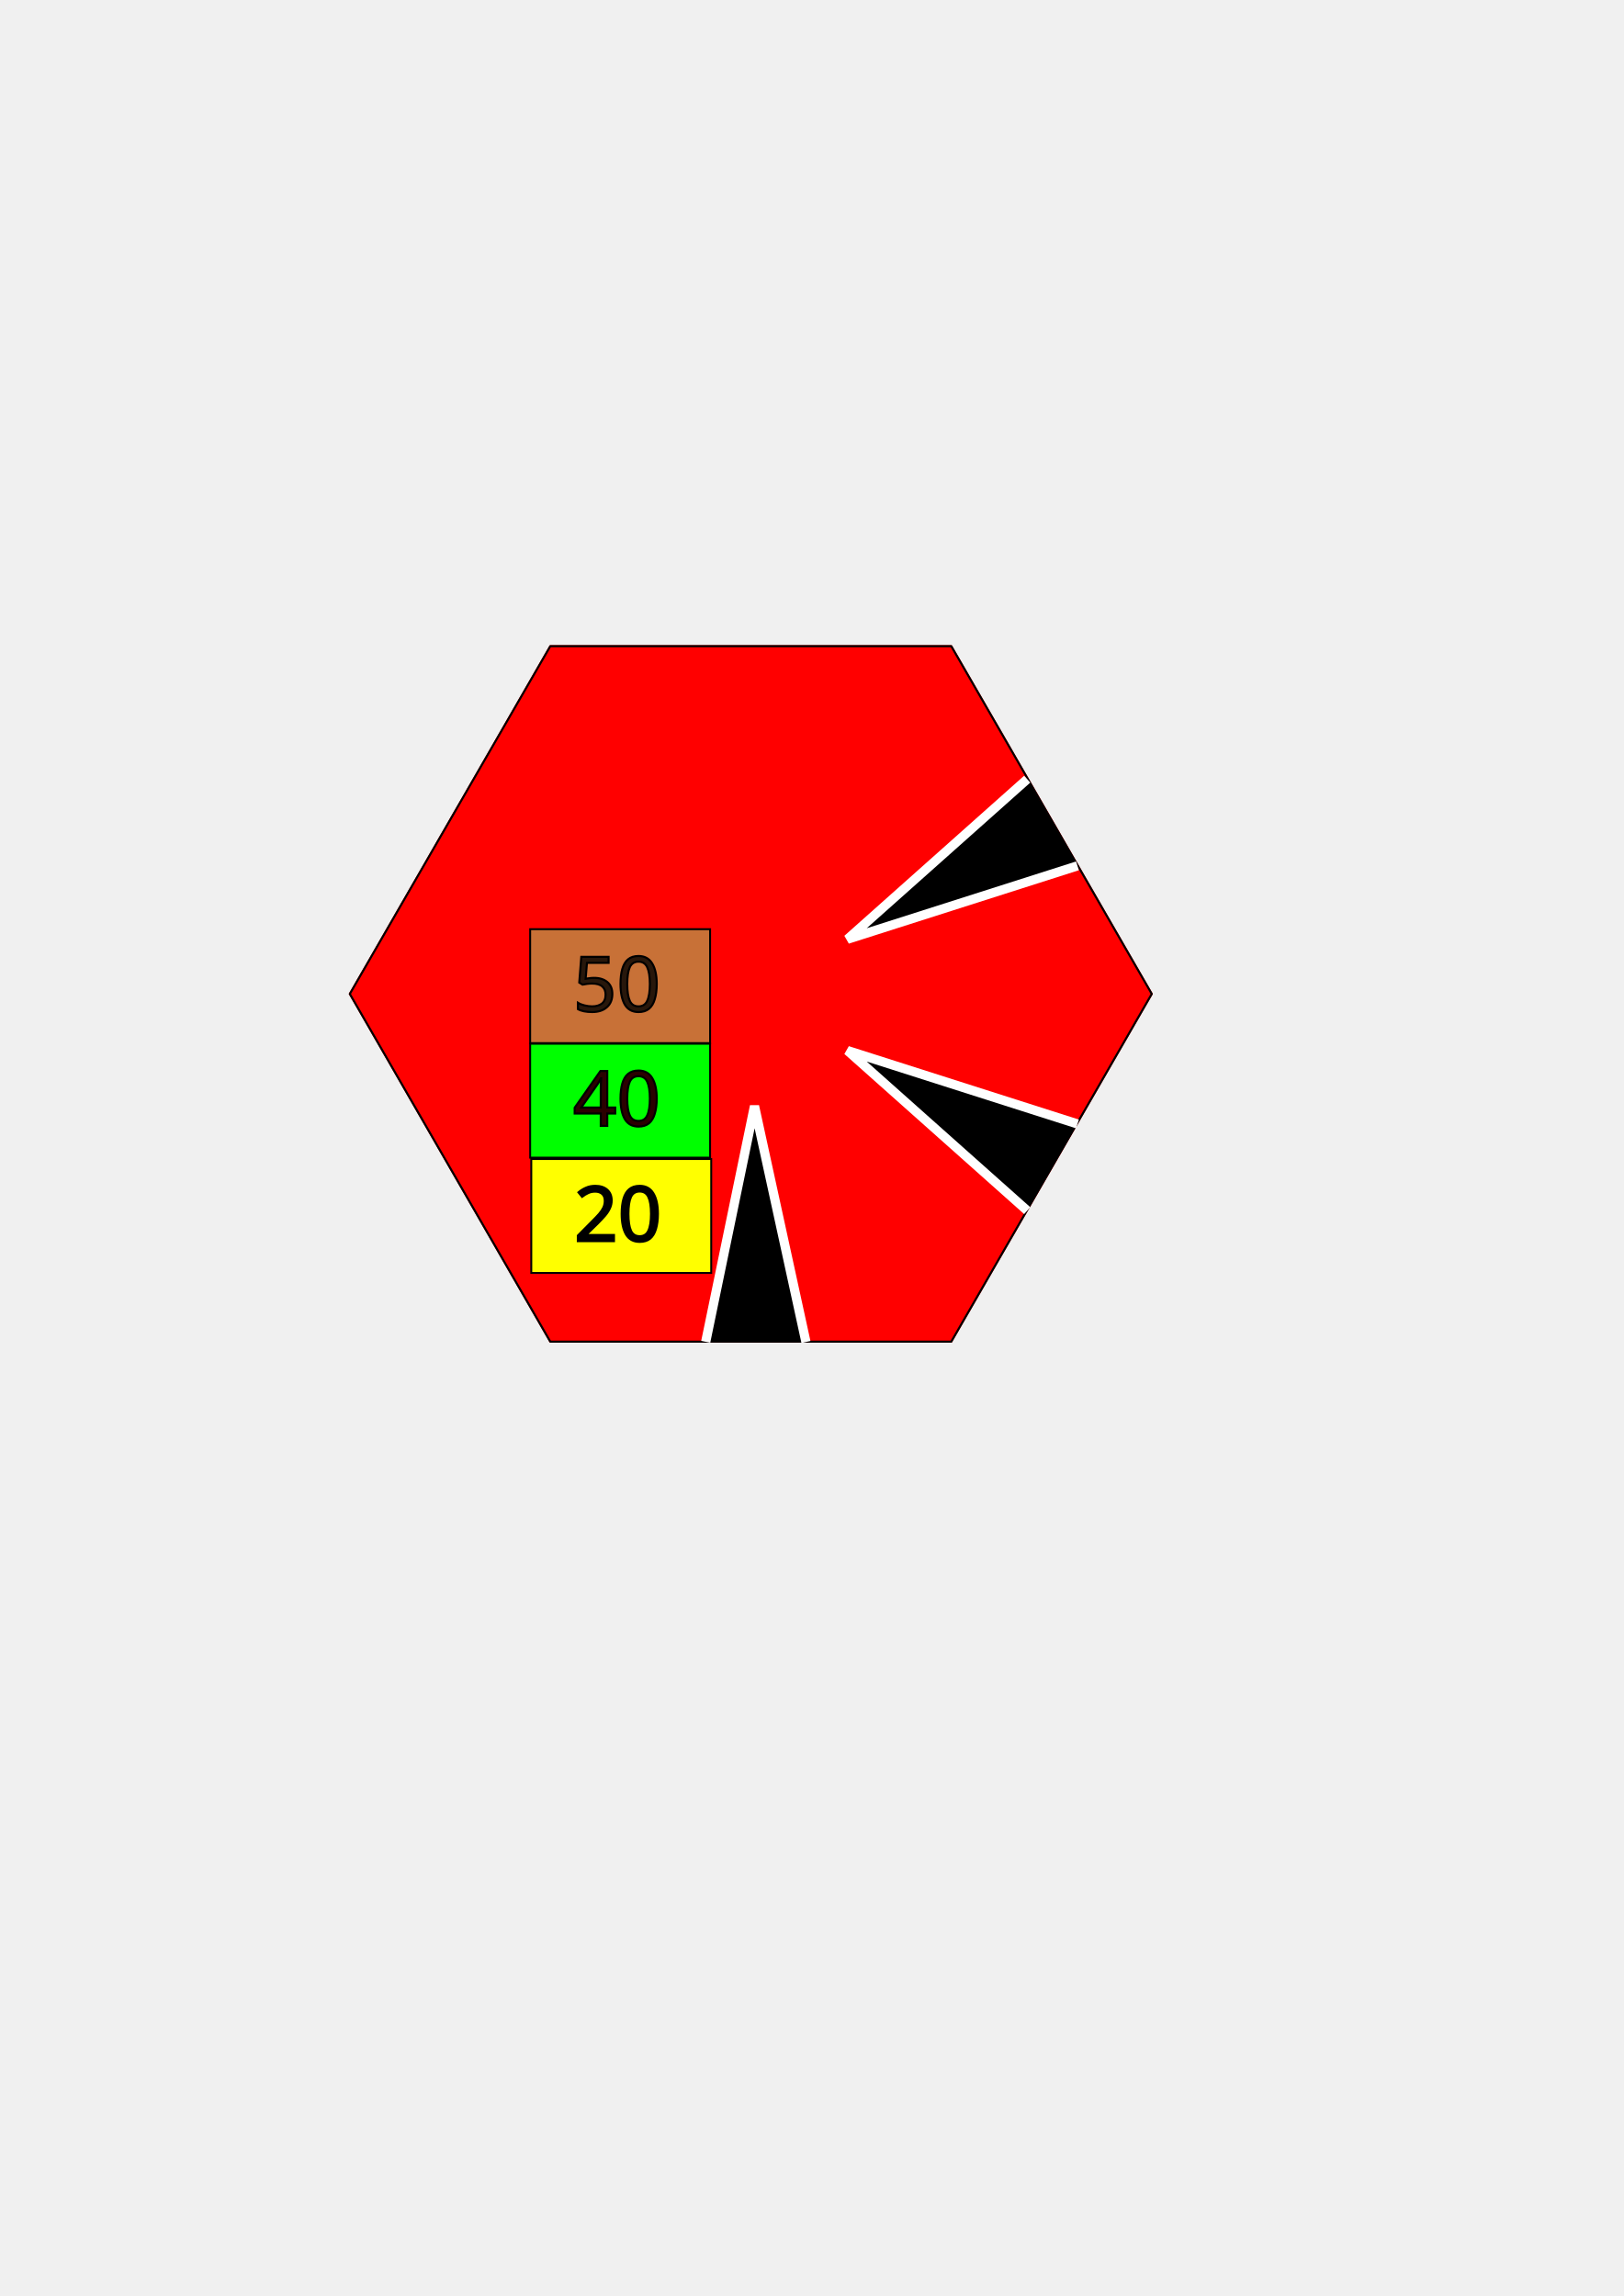
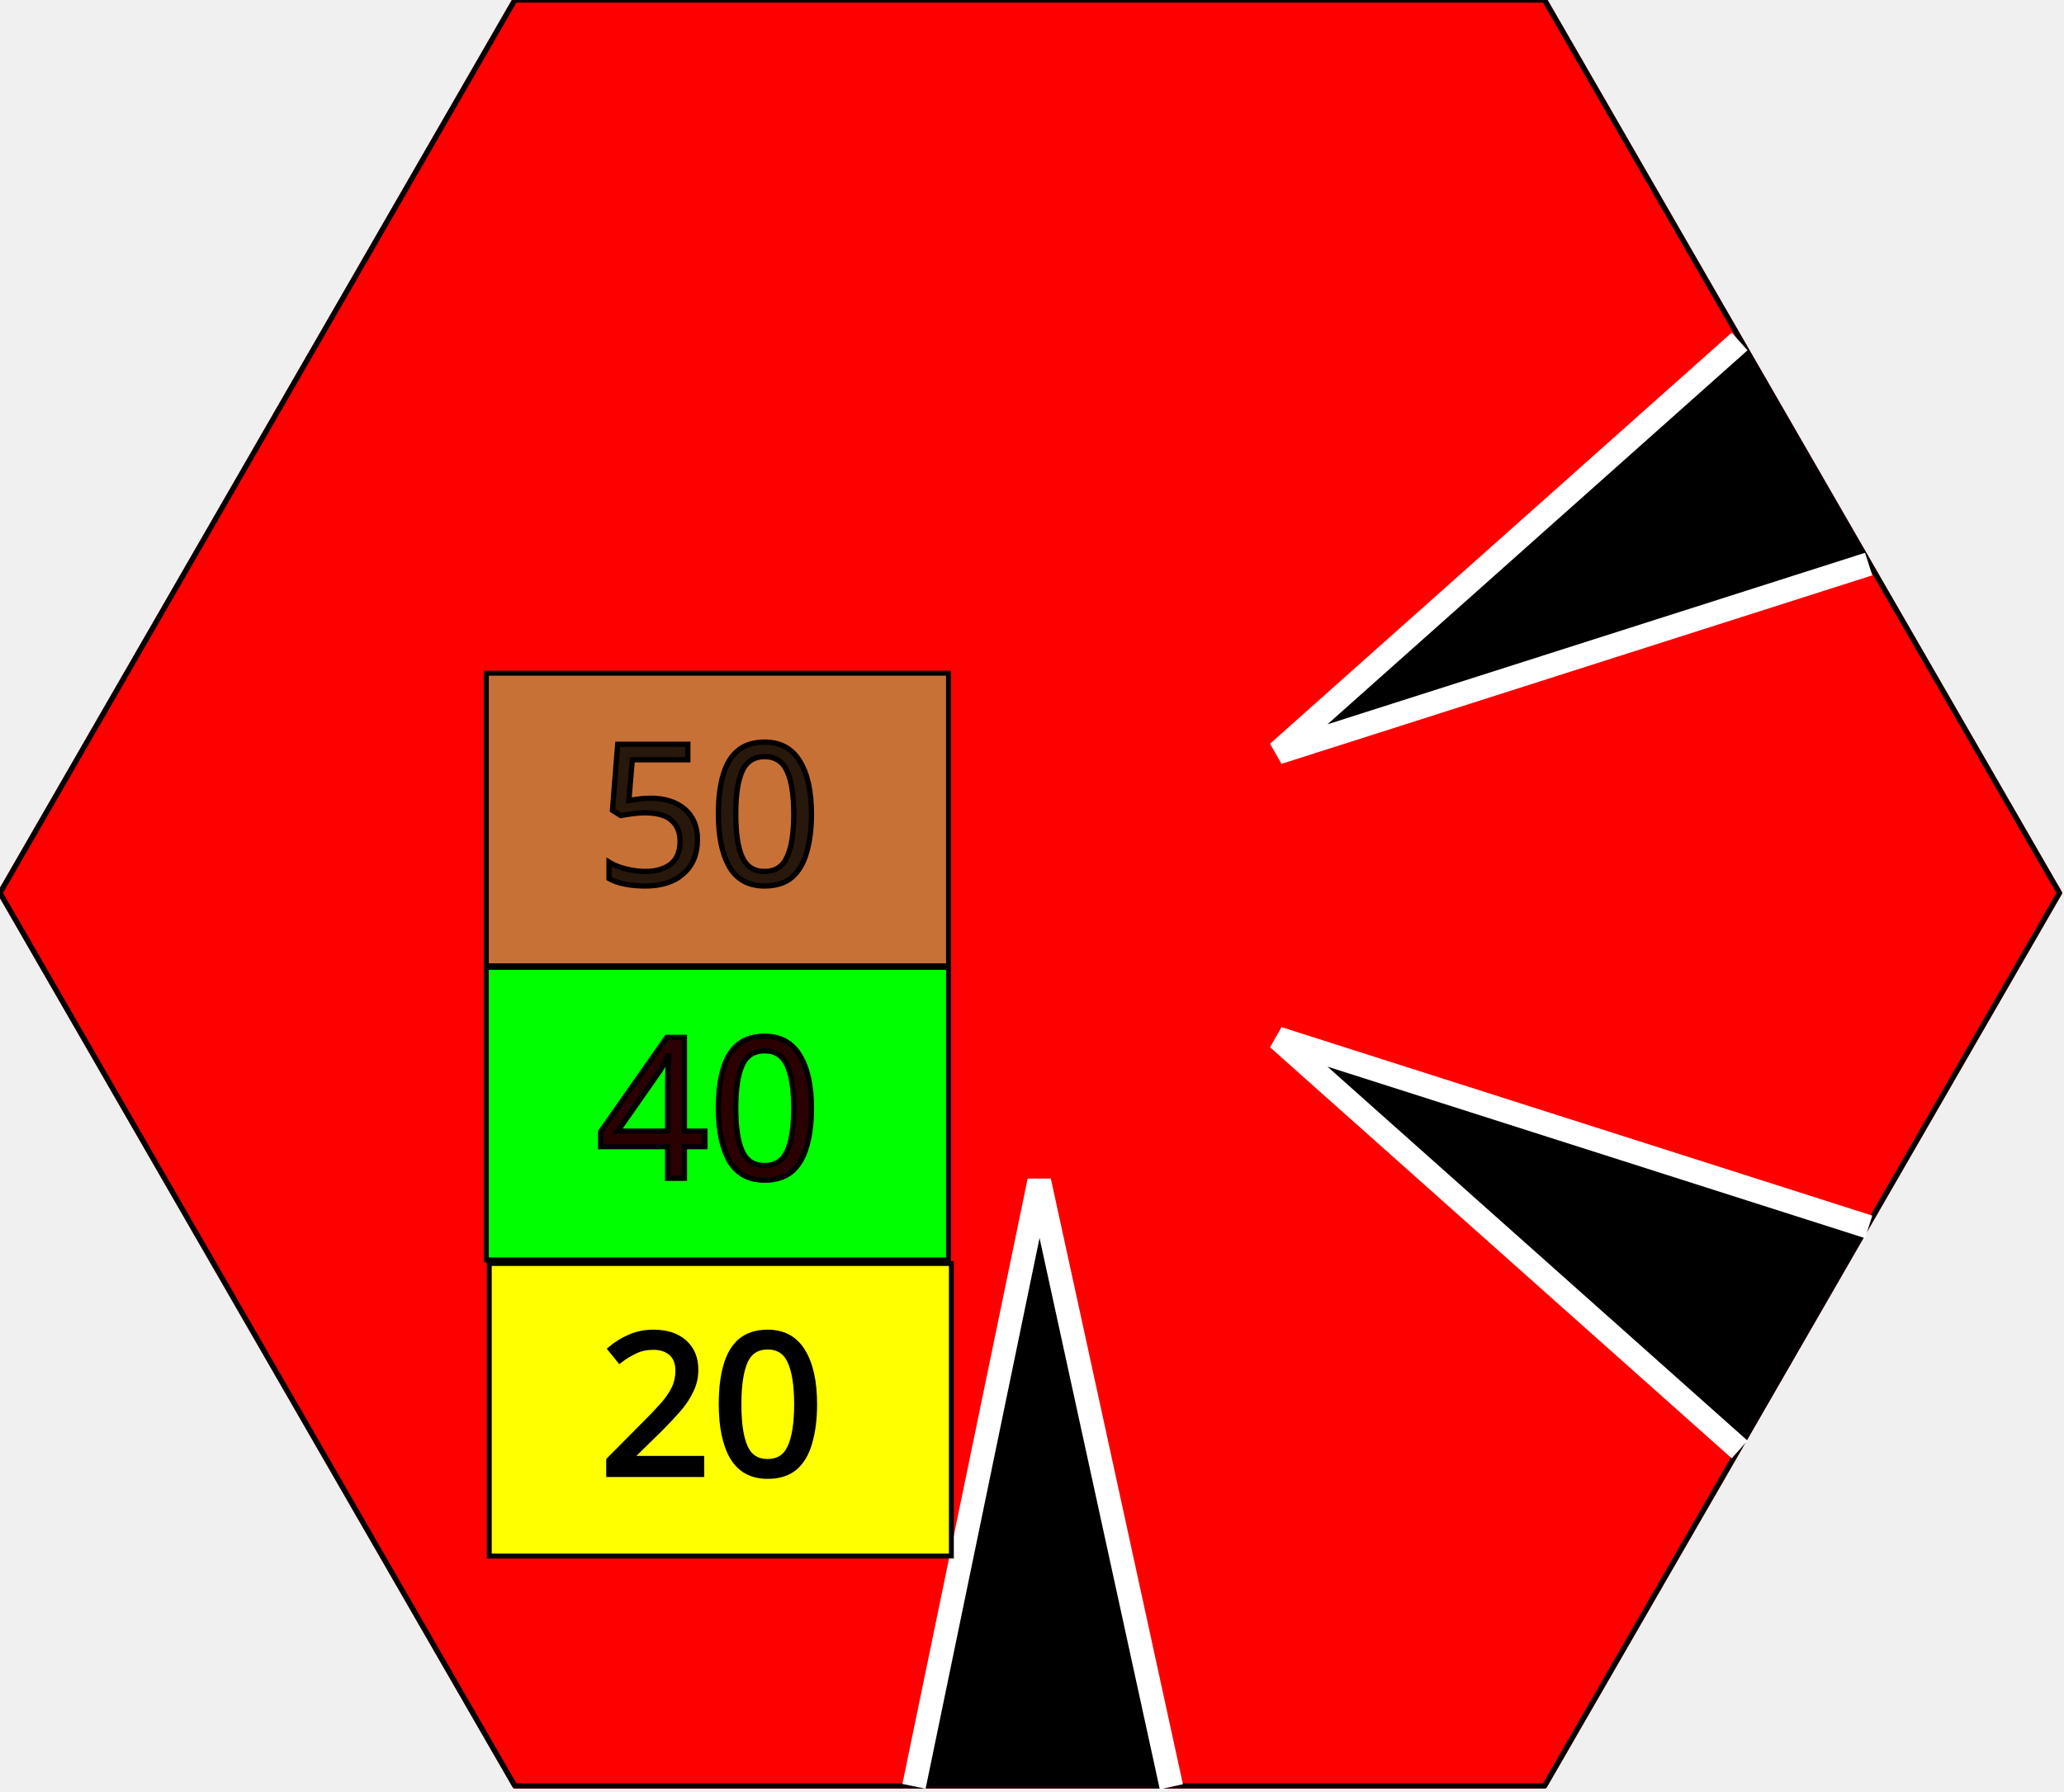
- <svg xmlns="http://www.w3.org/2000/svg" width="210mm" height="297mm" viewBox="0 0 210 297" version="1.1" id="svg1" xml:space="preserve">
-   <defs id="defs1">
-     <rect x="454" y="752" width="85" height="118" id="rect3" />
-   </defs>
-   <g id="layer1">
-     <g id="g1" transform="matrix(0.2645833,0,0,0.2645833,45.24375,83.58826)">
-       <path d="m 98,0 h 196 l 98,170 -98,170 H 98 L 0,170 Z" fill="#ff0000" stroke="#ff0000" stroke-width="1" stroke-linejoin="round" id="path1" />
-       <path d="m 98,0 h 196 l 98,170 -98,170 H 98 L 0,170 Z" fill="none" stroke="#000000" stroke-width="1" stroke-linejoin="round" id="path2" />
-       <path d="m 355.69,233.577 -112.447,-35.885 87.881,78.266" style="fill:#000000;fill-opacity:1;fill-rule:nonzero;stroke:#ffffff;stroke-width:4.509;stroke-linecap:butt;stroke-linejoin:bevel;stroke-miterlimit:4;stroke-dasharray:none;stroke-opacity:1" id="path2565" />
-       <path d="M 355.69,107.39 243.243,143.275 331.124,65.009" style="fill:#000000;fill-opacity:1;fill-rule:nonzero;stroke:#ffffff;stroke-width:4.509;stroke-linecap:butt;stroke-linejoin:bevel;stroke-miterlimit:4;stroke-dasharray:none;stroke-opacity:1" id="path2577" />
-       <path d="M 222.959,340.171 197.813,224.847 173.973,340.087" style="fill:#000000;fill-opacity:1;fill-rule:nonzero;stroke:#ffffff;stroke-width:4.509;stroke-linecap:butt;stroke-linejoin:bevel;stroke-miterlimit:4;stroke-dasharray:none;stroke-opacity:1" id="path2639" />
-     </g>
-     <text xml:space="preserve" transform="scale(0.2645833)" id="text3" style="line-height:0.5;writing-mode:lr-tb;direction:ltr;white-space:pre;shape-inside:url(#rect3);display:inline;opacity:1;fill-opacity:1;stroke:#000000;stroke-width:1.002;stroke-dasharray:none;stroke-opacity:1" />
-     <g id="g6" transform="translate(2.298504,-57.99302)">
-       <g id="g5" transform="translate(-10.58333,16.93333)">
-         <rect style="opacity:1;fill:#ffff00;fill-opacity:1;stroke:#000000;stroke-width:0.247;stroke-dasharray:none;stroke-opacity:1" id="rect1" width="23.272" height="14.736" x="76.998" y="190.988" />
-         <text xml:space="preserve" style="font-style:normal;font-variant:normal;font-weight:normal;font-stretch:normal;font-size:6.35px;line-height:0.5;font-family:sans-serif;-inkscape-font-specification:'sans-serif, Normal';font-variant-ligatures:normal;font-variant-caps:normal;font-variant-numeric:normal;font-variant-east-asian:normal;writing-mode:lr-tb;direction:ltr;opacity:1;fill-opacity:1;stroke:#000000;stroke-width:0.265;stroke-dasharray:none;stroke-opacity:1" x="82.55" y="201.612" id="text5">
-           <tspan id="tspan5" style="font-style:normal;font-variant:normal;font-weight:normal;font-stretch:normal;font-size:9.878px;font-family:Sans;-inkscape-font-specification:'Sans, Normal';font-variant-ligatures:normal;font-variant-caps:normal;font-variant-numeric:normal;font-variant-east-asian:normal;stroke-width:0.265" x="82.55" y="201.612">20</tspan>
-         </text>
-       </g>
-       <rect style="fill:#00ff00;fill-opacity:1;stroke:#000000;stroke-width:0.247;stroke-dasharray:none;stroke-opacity:1" id="rect1-9" width="23.272" height="14.736" x="66.269" y="193.005" />
-       <text xml:space="preserve" style="font-style:normal;font-variant:normal;font-weight:normal;font-stretch:normal;font-size:6.35px;line-height:0.5;font-family:sans-serif;-inkscape-font-specification:'sans-serif, Normal';font-variant-ligatures:normal;font-variant-caps:normal;font-variant-numeric:normal;font-variant-east-asian:normal;writing-mode:lr-tb;direction:ltr;fill:#2b0000;fill-opacity:1;stroke:#000000;stroke-width:0.265;stroke-dasharray:none;stroke-opacity:1" x="71.821" y="203.629" id="text5-9">
-         <tspan id="tspan5-0" style="font-style:normal;font-variant:normal;font-weight:normal;font-stretch:normal;font-size:9.878px;font-family:Sans;-inkscape-font-specification:'Sans, Normal';font-variant-ligatures:normal;font-variant-caps:normal;font-variant-numeric:normal;font-variant-east-asian:normal;fill:#2b0000;stroke-width:0.265" x="71.821" y="203.629">40</tspan>
-       </text>
-       <rect style="fill:#c87137;fill-opacity:1;stroke:#000000;stroke-width:0.247;stroke-dasharray:none;stroke-opacity:1" id="rect1-7" width="23.272" height="14.736" x="66.269" y="178.188" />
-       <text xml:space="preserve" style="font-style:normal;font-variant:normal;font-weight:normal;font-stretch:normal;font-size:6.35px;line-height:0.5;font-family:sans-serif;-inkscape-font-specification:'sans-serif, Normal';font-variant-ligatures:normal;font-variant-caps:normal;font-variant-numeric:normal;font-variant-east-asian:normal;writing-mode:lr-tb;direction:ltr;fill:#28170b;fill-opacity:1;stroke:#000000;stroke-width:0.265;stroke-dasharray:none;stroke-opacity:1" x="71.821" y="188.812" id="text5-2">
-         <tspan id="tspan5-7" style="font-style:normal;font-variant:normal;font-weight:normal;font-stretch:normal;font-size:9.878px;font-family:Sans;-inkscape-font-specification:'Sans, Normal';font-variant-ligatures:normal;font-variant-caps:normal;font-variant-numeric:normal;font-variant-east-asian:normal;fill:#28170b;stroke-width:0.265" x="71.821" y="188.812">50</tspan>
+ <svg xmlns="http://www.w3.org/2000/svg" version="1.1" id="svg2">
+   <defs id="defs2" />
+   <path d=" M 98,0 L 294,0 L 392,170 L 294,340 L 98,340 L 0,170 Z" fill="#FF0000" stroke="#FF0000" stroke-width="1" stroke-linejoin="round" id="path1" />
+   <path d=" M 98,0 L 294,0 L 392,170 L 294,340 L 98,340 L 0,170 Z" fill="none" stroke="black" stroke-width="1" stroke-linejoin="round" id="path2" />
+   <path d="M 355.69,233.577 L 243.243,197.693 L 331.124,275.959" style="fill:#000000;fill-opacity:1;fill-rule:nonzero;stroke:#ffffff;stroke-width:4.509;stroke-linecap:butt;stroke-linejoin:bevel;stroke-miterlimit:4;stroke-dasharray:none;stroke-opacity:1" id="path2565" />
+   <path d="M 355.69,107.39 L 243.243,143.275 L 331.124,65.009" style="fill:#000000;fill-opacity:1;fill-rule:nonzero;stroke:#ffffff;stroke-width:4.509;stroke-linecap:butt;stroke-linejoin:bevel;stroke-miterlimit:4;stroke-dasharray:none;stroke-opacity:1" id="path2577" />
+   <path d="M 222.959,340.171 L 197.813,224.847 L 173.973,340.087" style="fill:#000000;fill-opacity:1;fill-rule:nonzero;stroke:#ffffff;stroke-width:4.509;stroke-linecap:butt;stroke-linejoin:bevel;stroke-miterlimit:4;stroke-dasharray:none;stroke-opacity:1" id="path2639" />
+   <g id="g6" transform="matrix(3.779528,0,0,3.779528,-157.8864,-545.2954)">
+     <g id="g5" transform="translate(-10.58333,16.93333)">
+       <rect style="opacity:1;fill:#ffff00;fill-opacity:1;stroke:#000000;stroke-width:0.247;stroke-dasharray:none;stroke-opacity:1" id="rect1" width="23.272" height="14.736" x="76.998" y="190.988" />
+       <text xml:space="preserve" style="font-style:normal;font-variant:normal;font-weight:normal;font-stretch:normal;font-size:6.35px;line-height:0.5;font-family:sans-serif;-inkscape-font-specification:'sans-serif, Normal';font-variant-ligatures:normal;font-variant-caps:normal;font-variant-numeric:normal;font-variant-east-asian:normal;writing-mode:lr-tb;direction:ltr;opacity:1;fill-opacity:1;stroke:#000000;stroke-width:0.265;stroke-dasharray:none;stroke-opacity:1" x="82.55" y="201.612" id="text5">
+         <tspan id="tspan5" style="font-style:normal;font-variant:normal;font-weight:normal;font-stretch:normal;font-size:9.878px;font-family:Sans;-inkscape-font-specification:'Sans, Normal';font-variant-ligatures:normal;font-variant-caps:normal;font-variant-numeric:normal;font-variant-east-asian:normal;stroke-width:0.265" x="82.55" y="201.612">20</tspan>
      </text>
    </g>
+     <rect style="fill:#00ff00;fill-opacity:1;stroke:#000000;stroke-width:0.247;stroke-dasharray:none;stroke-opacity:1" id="rect1-9" width="23.272" height="14.736" x="66.269" y="193.005" />
+     <text xml:space="preserve" style="font-style:normal;font-variant:normal;font-weight:normal;font-stretch:normal;font-size:6.35px;line-height:0.5;font-family:sans-serif;-inkscape-font-specification:'sans-serif, Normal';font-variant-ligatures:normal;font-variant-caps:normal;font-variant-numeric:normal;font-variant-east-asian:normal;writing-mode:lr-tb;direction:ltr;fill:#2b0000;fill-opacity:1;stroke:#000000;stroke-width:0.265;stroke-dasharray:none;stroke-opacity:1" x="71.821" y="203.629" id="text5-9">
+       <tspan id="tspan5-0" style="font-style:normal;font-variant:normal;font-weight:normal;font-stretch:normal;font-size:9.878px;font-family:Sans;-inkscape-font-specification:'Sans, Normal';font-variant-ligatures:normal;font-variant-caps:normal;font-variant-numeric:normal;font-variant-east-asian:normal;fill:#2b0000;stroke-width:0.265" x="71.821" y="203.629">40</tspan>
+     </text>
+     <rect style="fill:#c87137;fill-opacity:1;stroke:#000000;stroke-width:0.247;stroke-dasharray:none;stroke-opacity:1" id="rect1-7" width="23.272" height="14.736" x="66.269" y="178.188" />
+     <text xml:space="preserve" style="font-style:normal;font-variant:normal;font-weight:normal;font-stretch:normal;font-size:6.35px;line-height:0.5;font-family:sans-serif;-inkscape-font-specification:'sans-serif, Normal';font-variant-ligatures:normal;font-variant-caps:normal;font-variant-numeric:normal;font-variant-east-asian:normal;writing-mode:lr-tb;direction:ltr;fill:#28170b;fill-opacity:1;stroke:#000000;stroke-width:0.265;stroke-dasharray:none;stroke-opacity:1" x="71.821" y="188.812" id="text5-2">
+       <tspan id="tspan5-7" style="font-style:normal;font-variant:normal;font-weight:normal;font-stretch:normal;font-size:9.878px;font-family:Sans;-inkscape-font-specification:'Sans, Normal';font-variant-ligatures:normal;font-variant-caps:normal;font-variant-numeric:normal;font-variant-east-asian:normal;fill:#28170b;stroke-width:0.265" x="71.821" y="188.812">50</tspan>
+     </text>
  </g>
</svg>
